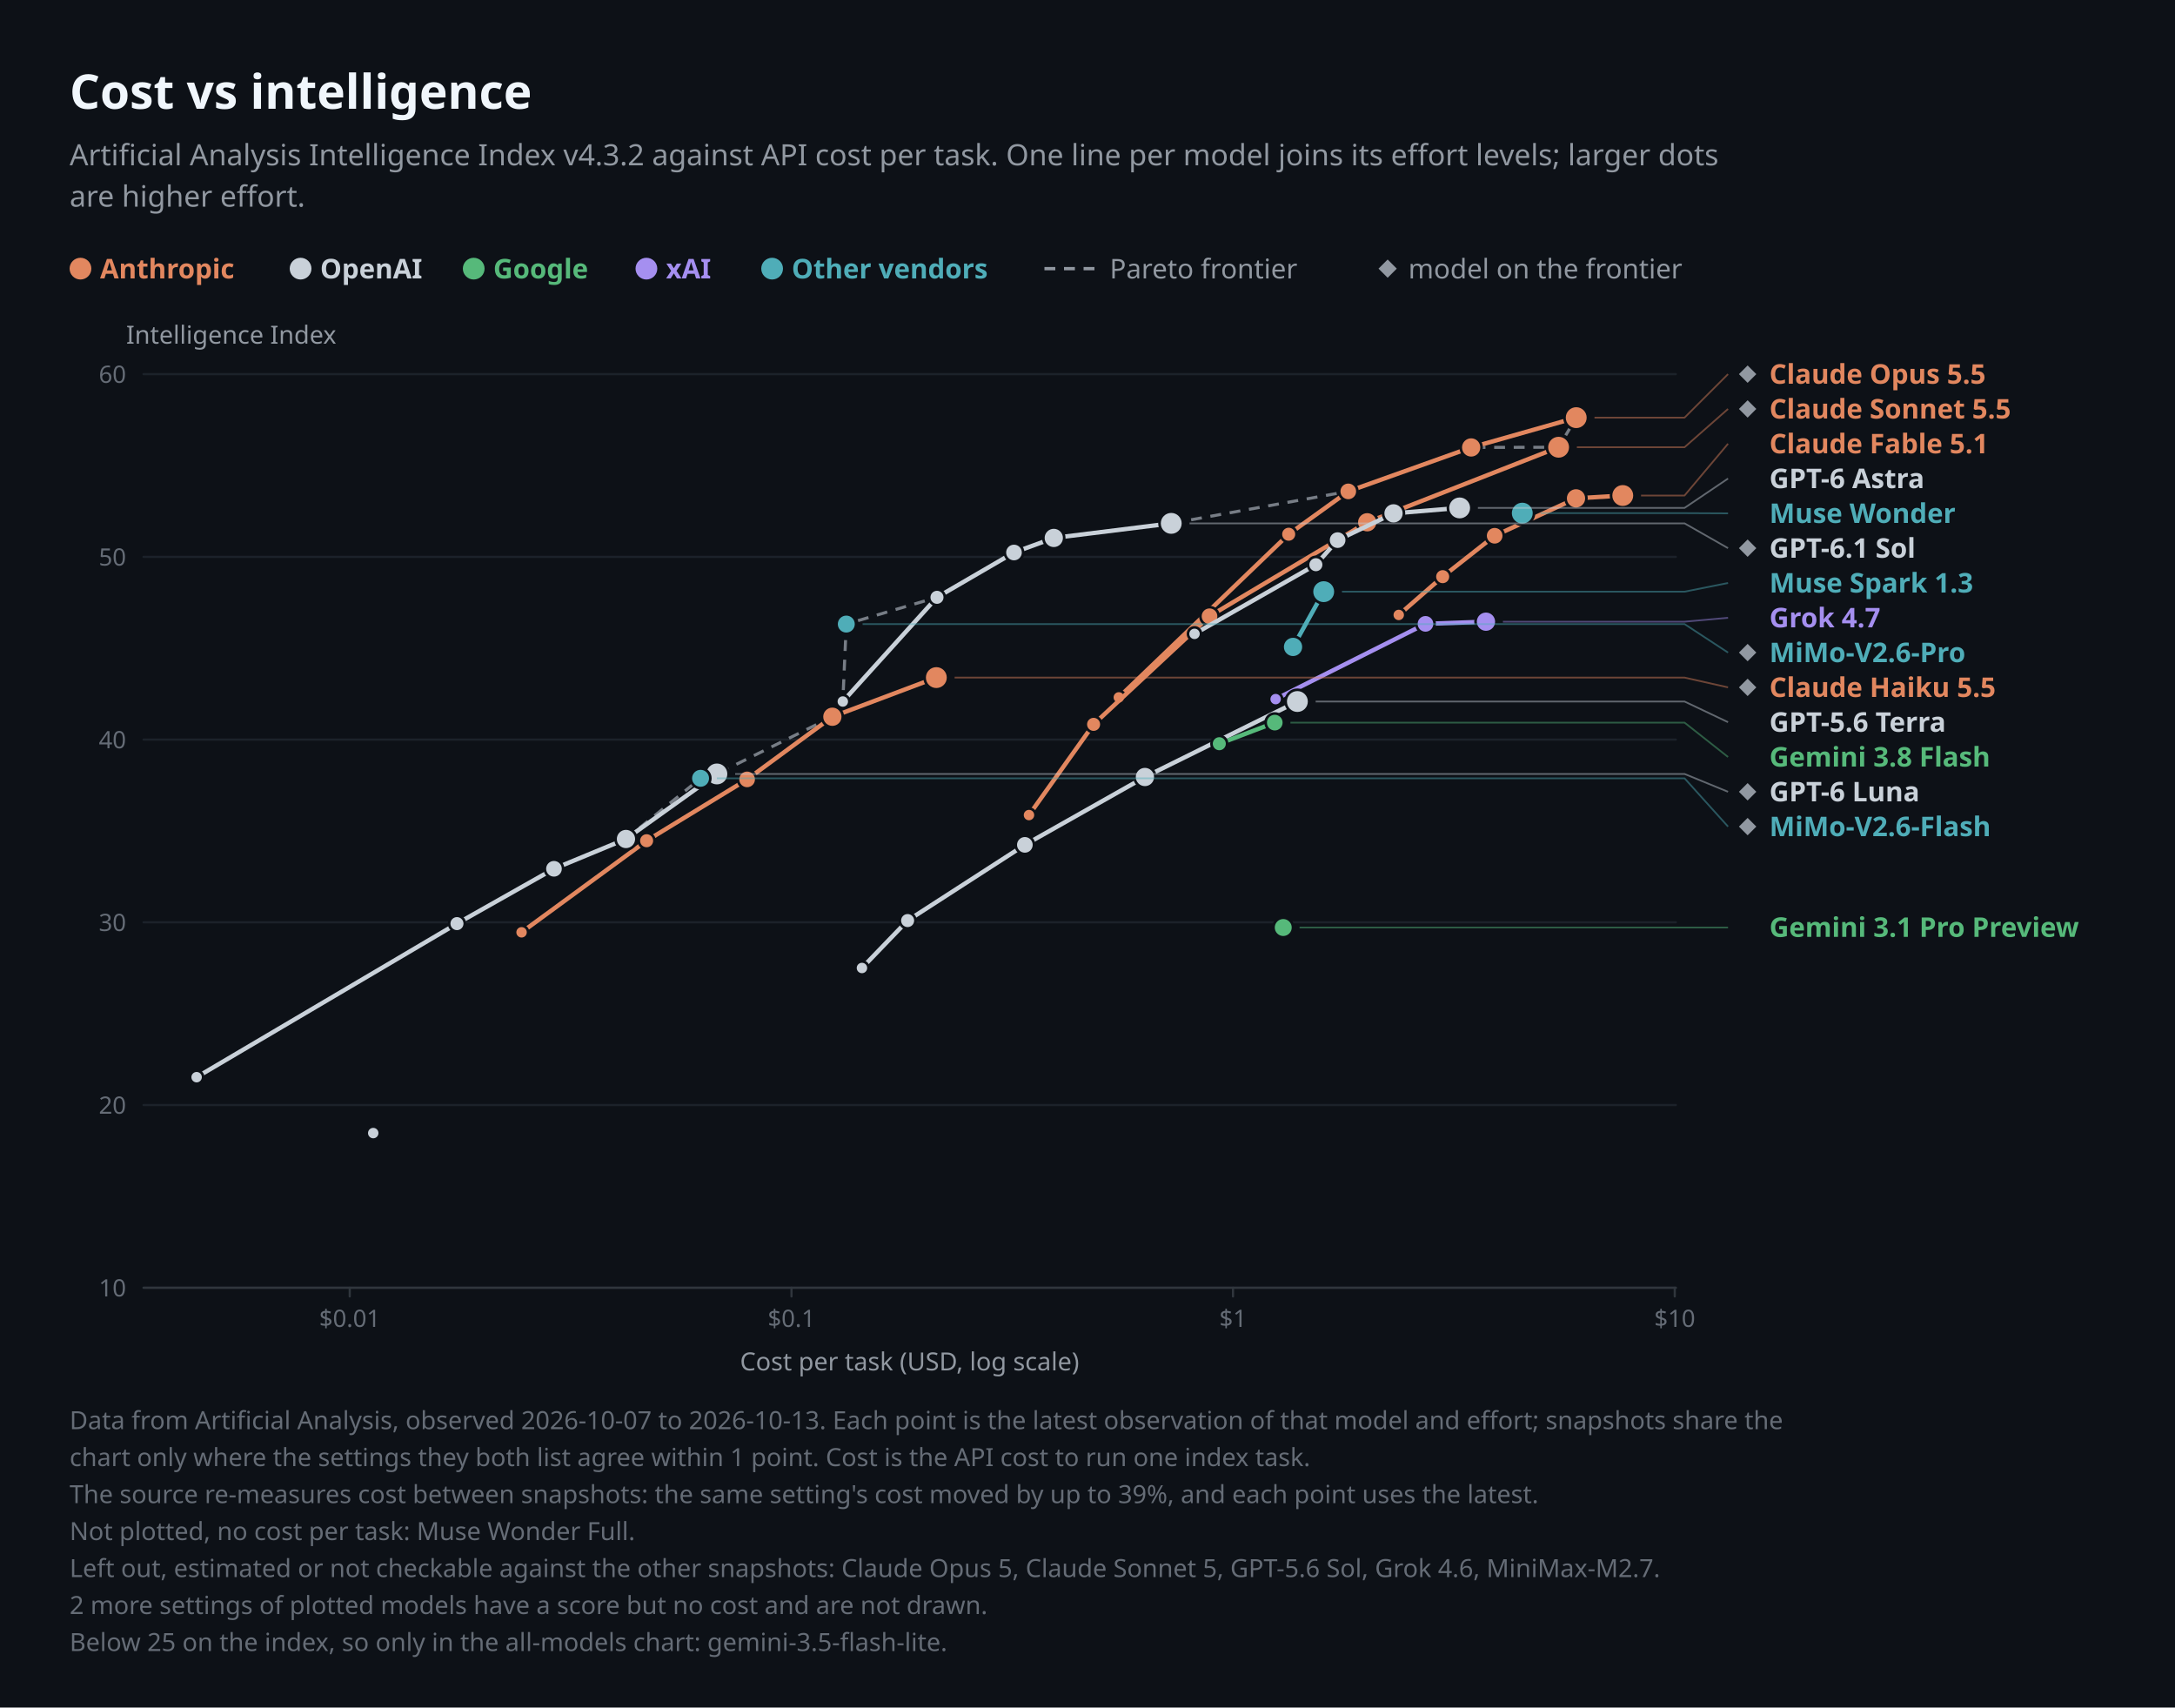
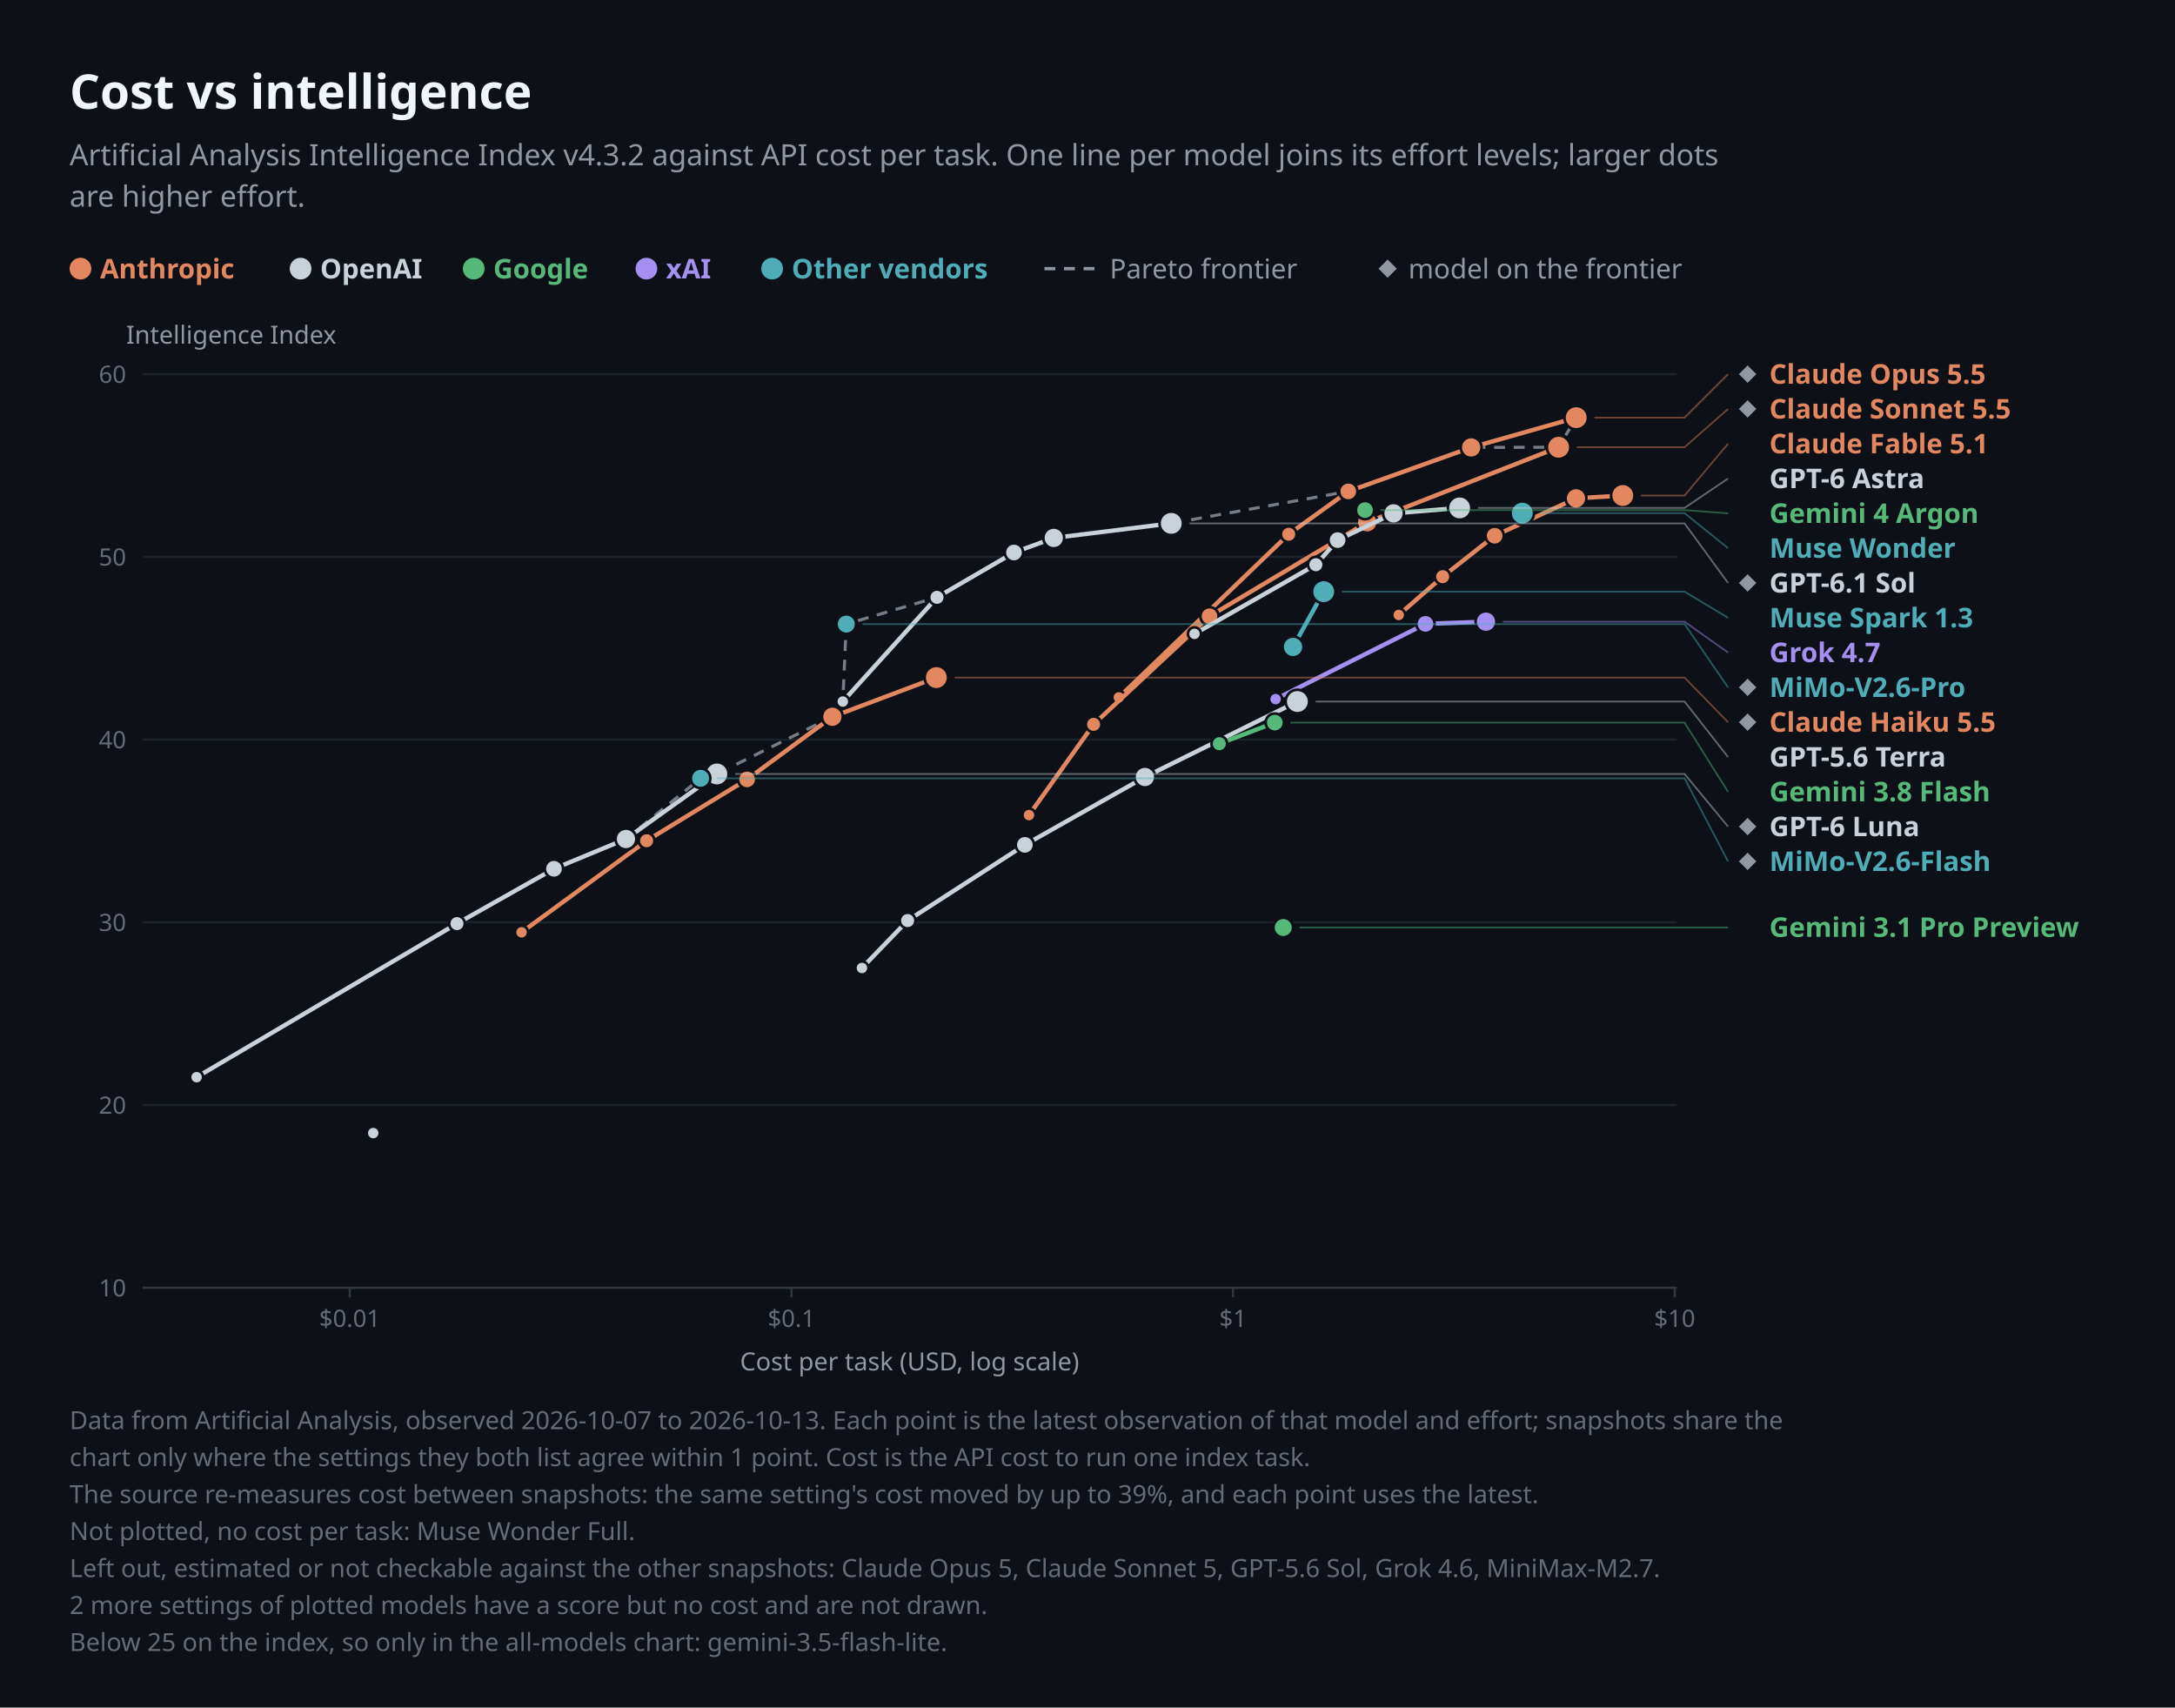
<svg xmlns="http://www.w3.org/2000/svg" width="1000" height="785" viewBox="0 0 1000 785" font-family="-apple-system, BlinkMacSystemFont, 'Segoe UI', 'Noto Sans', Helvetica, Arial, sans-serif" role="img">
  <rect width="100%" height="100%" fill="#0d1117" />
  <text x="32.0" y="50.0" font-size="22.0" font-weight="600" fill="#f0f6fc" text-anchor="start">Cost vs intelligence</text>
  <text x="32.0" y="76.0" font-size="13.5" font-weight="400" fill="#9198a1" text-anchor="start">Artificial Analysis Intelligence Index v4.3.2 against API cost per task. One line per model joins its effort levels; larger dots</text>
  <text x="32.0" y="95.0" font-size="13.5" font-weight="400" fill="#9198a1" text-anchor="start">are higher effort.</text>
  <circle cx="37.0" cy="123.5" r="5.0" fill="#e2875f" />
  <text x="46.0" y="128.0" font-size="12.5" font-weight="600" fill="#e2875f" text-anchor="start">Anthropic</text>
  <circle cx="138.2" cy="123.5" r="5.0" fill="#c9d1d9" />
  <text x="147.2" y="128.0" font-size="12.5" font-weight="600" fill="#c9d1d9" text-anchor="start">OpenAI</text>
  <circle cx="217.8" cy="123.5" r="5.0" fill="#56b97a" />
  <text x="226.8" y="128.0" font-size="12.5" font-weight="600" fill="#56b97a" text-anchor="start">Google</text>
  <circle cx="297.2" cy="123.5" r="5.0" fill="#a58ff0" />
  <text x="306.2" y="128.0" font-size="12.5" font-weight="600" fill="#a58ff0" text-anchor="start">xAI</text>
  <circle cx="355.0" cy="123.5" r="5.0" fill="#4fadb8" />
  <text x="364.0" y="128.0" font-size="12.5" font-weight="600" fill="#4fadb8" text-anchor="start">Other vendors</text>
  <line x1="480.2" y1="123.5" x2="504.2" y2="123.5" stroke="#9198a1" stroke-width="1.5" stroke-dasharray="5 4" />
  <text x="510.2" y="128.0" font-size="12.5" font-weight="400" fill="#9198a1" text-anchor="start">Pareto frontier</text>
  <path d="M638.0,119.3 L642.2,123.5 L638.0,127.7 L633.8,123.5 Z" fill="#9198a1" />
  <text x="647.5" y="128.0" font-size="12.5" font-weight="400" fill="#9198a1" text-anchor="start">model on the frontier</text>
  <text x="58.0" y="158.0" font-size="11.5" font-weight="400" fill="#9198a1" text-anchor="start">Intelligence Index</text>
  <line x1="66.0" y1="592.0" x2="770.5" y2="592.0" stroke="#1c222a" stroke-width="1" stroke-linecap="round" />
  <text x="58.0" y="596.0" font-size="11.0" font-weight="400" fill="#656c76" text-anchor="end">10</text>
  <line x1="66.0" y1="508.0" x2="770.5" y2="508.0" stroke="#1c222a" stroke-width="1" stroke-linecap="round" />
  <text x="58.0" y="512.0" font-size="11.0" font-weight="400" fill="#656c76" text-anchor="end">20</text>
  <line x1="66.0" y1="424.0" x2="770.5" y2="424.0" stroke="#1c222a" stroke-width="1" stroke-linecap="round" />
  <text x="58.0" y="428.0" font-size="11.0" font-weight="400" fill="#656c76" text-anchor="end">30</text>
  <line x1="66.0" y1="340.0" x2="770.5" y2="340.0" stroke="#1c222a" stroke-width="1" stroke-linecap="round" />
  <text x="58.0" y="344.0" font-size="11.0" font-weight="400" fill="#656c76" text-anchor="end">40</text>
  <line x1="66.0" y1="256.0" x2="770.5" y2="256.0" stroke="#1c222a" stroke-width="1" stroke-linecap="round" />
  <text x="58.0" y="260.0" font-size="11.0" font-weight="400" fill="#656c76" text-anchor="end">50</text>
  <line x1="66.0" y1="172.0" x2="770.5" y2="172.0" stroke="#1c222a" stroke-width="1" stroke-linecap="round" />
  <text x="58.0" y="176.0" font-size="11.0" font-weight="400" fill="#656c76" text-anchor="end">60</text>
  <line x1="66.0" y1="592.0" x2="770.5" y2="592.0" stroke="#30363d" stroke-width="1" stroke-linecap="round" />
  <line x1="160.8" y1="592.0" x2="160.8" y2="596.0" stroke="#30363d" stroke-width="1" stroke-linecap="round" />
  <text x="160.8" y="610.0" font-size="11.0" font-weight="400" fill="#656c76" text-anchor="middle">$0.01</text>
  <line x1="363.9" y1="592.0" x2="363.9" y2="596.0" stroke="#30363d" stroke-width="1" stroke-linecap="round" />
  <text x="363.9" y="610.0" font-size="11.0" font-weight="400" fill="#656c76" text-anchor="middle">$0.1</text>
  <line x1="566.9" y1="592.0" x2="566.9" y2="596.0" stroke="#30363d" stroke-width="1" stroke-linecap="round" />
  <text x="566.9" y="610.0" font-size="11.0" font-weight="400" fill="#656c76" text-anchor="middle">$1</text>
  <line x1="770.0" y1="592.0" x2="770.0" y2="596.0" stroke="#30363d" stroke-width="1" stroke-linecap="round" />
  <text x="770.0" y="610.0" font-size="11.0" font-weight="400" fill="#656c76" text-anchor="middle">$10</text>
  <text x="418.2" y="630.0" font-size="11.5" font-weight="400" fill="#9198a1" text-anchor="middle">Cost per task (USD, log scale)</text>
  <path d="M90.4,495.2 L210.1,424.6 L254.7,399.4 L287.8,385.7 L322.1,357.8 L329.6,355.8 L382.7,329.5 L387.5,322.5 L389.1,286.9 L430.8,274.6 L466.2,254.0 L484.5,247.3 L538.5,240.6 L619.9,225.9 L676.4,205.7 L716.6,205.6 L724.7,192.0" fill="none" stroke="#9198a1" stroke-width="1.4" stroke-dasharray="5 4" stroke-opacity="0.8" />
  <path d="M514.4,320.6 L592.5,245.6 L619.9,225.9 L676.4,205.7 L724.7,192.0" fill="none" stroke="#e2875f" stroke-width="2.0" stroke-linejoin="round" stroke-linecap="round" />
  <circle cx="514.4" cy="320.6" r="3.0" fill="#e2875f" stroke="#0d1117" stroke-width="1.2" />
  <circle cx="592.5" cy="245.6" r="3.6" fill="#e2875f" stroke="#0d1117" stroke-width="1.2" />
  <circle cx="619.9" cy="225.9" r="4.2" fill="#e2875f" stroke="#0d1117" stroke-width="1.2" />
  <circle cx="676.4" cy="205.7" r="4.8" fill="#e2875f" stroke="#0d1117" stroke-width="1.2" />
  <circle cx="724.7" cy="192.0" r="5.4" fill="#e2875f" stroke="#0d1117" stroke-width="1.2" />
  <path d="M473.1,374.7 L502.8,333.0 L556.1,283.3 L628.6,240.1 L716.6,205.6" fill="none" stroke="#e2875f" stroke-width="2.0" stroke-linejoin="round" stroke-linecap="round" />
  <circle cx="473.1" cy="374.7" r="3.0" fill="#e2875f" stroke="#0d1117" stroke-width="1.2" />
  <circle cx="502.8" cy="333.0" r="3.6" fill="#e2875f" stroke="#0d1117" stroke-width="1.2" />
  <circle cx="556.1" cy="283.3" r="4.2" fill="#e2875f" stroke="#0d1117" stroke-width="1.2" />
  <circle cx="628.6" cy="240.1" r="4.8" fill="#e2875f" stroke="#0d1117" stroke-width="1.2" />
  <circle cx="716.6" cy="205.6" r="5.4" fill="#e2875f" stroke="#0d1117" stroke-width="1.2" />
  <path d="M643.1,282.7 L663.3,265.1 L687.2,246.3 L724.6,229.1 L746.1,227.8" fill="none" stroke="#e2875f" stroke-width="2.0" stroke-linejoin="round" stroke-linecap="round" />
  <circle cx="643.1" cy="282.7" r="3.0" fill="#e2875f" stroke="#0d1117" stroke-width="1.2" />
  <circle cx="663.3" cy="265.1" r="3.6" fill="#e2875f" stroke="#0d1117" stroke-width="1.2" />
  <circle cx="687.2" cy="246.3" r="4.2" fill="#e2875f" stroke="#0d1117" stroke-width="1.2" />
  <circle cx="724.6" cy="229.1" r="4.8" fill="#e2875f" stroke="#0d1117" stroke-width="1.2" />
  <circle cx="746.1" cy="227.8" r="5.4" fill="#e2875f" stroke="#0d1117" stroke-width="1.2" />
  <path d="M549.2,291.4 L605.0,259.6 L615.0,248.3 L640.7,236.0 L671.1,233.5" fill="none" stroke="#c9d1d9" stroke-width="2.0" stroke-linejoin="round" stroke-linecap="round" />
  <circle cx="549.2" cy="291.4" r="3.0" fill="#c9d1d9" stroke="#0d1117" stroke-width="1.2" />
  <circle cx="605.0" cy="259.6" r="3.6" fill="#c9d1d9" stroke="#0d1117" stroke-width="1.2" />
  <circle cx="615.0" cy="248.3" r="4.2" fill="#c9d1d9" stroke="#0d1117" stroke-width="1.2" />
  <circle cx="640.7" cy="236.0" r="4.8" fill="#c9d1d9" stroke="#0d1117" stroke-width="1.2" />
  <circle cx="671.1" cy="233.5" r="5.4" fill="#c9d1d9" stroke="#0d1117" stroke-width="1.2" />
+   <circle cx="627.6" cy="234.5" r="4.2" fill="#56b97a" stroke="#0d1117" stroke-width="1.2" />
  <circle cx="699.9" cy="235.9" r="5.4" fill="#4fadb8" stroke="#0d1117" stroke-width="1.2" />
  <path d="M387.5,322.5 L430.8,274.6 L466.2,254.0 L484.5,247.3 L538.5,240.6" fill="none" stroke="#c9d1d9" stroke-width="2.0" stroke-linejoin="round" stroke-linecap="round" />
  <circle cx="387.5" cy="322.5" r="3.0" fill="#c9d1d9" stroke="#0d1117" stroke-width="1.2" />
  <circle cx="430.8" cy="274.6" r="3.6" fill="#c9d1d9" stroke="#0d1117" stroke-width="1.2" />
  <circle cx="466.2" cy="254.0" r="4.2" fill="#c9d1d9" stroke="#0d1117" stroke-width="1.2" />
  <circle cx="484.5" cy="247.3" r="4.8" fill="#c9d1d9" stroke="#0d1117" stroke-width="1.2" />
  <circle cx="538.5" cy="240.6" r="5.4" fill="#c9d1d9" stroke="#0d1117" stroke-width="1.2" />
  <path d="M594.5,297.4 L608.6,272.0" fill="none" stroke="#4fadb8" stroke-width="2.0" stroke-linejoin="round" stroke-linecap="round" />
  <circle cx="594.5" cy="297.4" r="4.8" fill="#4fadb8" stroke="#0d1117" stroke-width="1.2" />
  <circle cx="608.6" cy="272.0" r="5.4" fill="#4fadb8" stroke="#0d1117" stroke-width="1.2" />
  <path d="M586.5,321.4 L655.4,286.8 L683.2,285.8" fill="none" stroke="#a58ff0" stroke-width="2.0" stroke-linejoin="round" stroke-linecap="round" />
  <circle cx="586.5" cy="321.4" r="3.0" fill="#a58ff0" stroke="#0d1117" stroke-width="1.2" />
  <circle cx="655.4" cy="286.8" r="4.2" fill="#a58ff0" stroke="#0d1117" stroke-width="1.2" />
  <circle cx="683.2" cy="285.8" r="4.8" fill="#a58ff0" stroke="#0d1117" stroke-width="1.2" />
  <circle cx="389.1" cy="286.9" r="4.5" fill="#4fadb8" stroke="#0d1117" stroke-width="1.2" />
  <path d="M239.8,428.6 L297.3,386.5 L343.5,358.3 L382.7,329.5 L430.5,311.5" fill="none" stroke="#e2875f" stroke-width="2.0" stroke-linejoin="round" stroke-linecap="round" />
  <circle cx="239.8" cy="428.6" r="3.0" fill="#e2875f" stroke="#0d1117" stroke-width="1.2" />
  <circle cx="297.3" cy="386.5" r="3.6" fill="#e2875f" stroke="#0d1117" stroke-width="1.2" />
  <circle cx="343.5" cy="358.3" r="4.2" fill="#e2875f" stroke="#0d1117" stroke-width="1.2" />
  <circle cx="382.7" cy="329.5" r="4.8" fill="#e2875f" stroke="#0d1117" stroke-width="1.2" />
  <circle cx="430.5" cy="311.5" r="5.4" fill="#e2875f" stroke="#0d1117" stroke-width="1.2" />
  <path d="M396.3,445.0 L417.3,423.2 L471.2,388.4 L526.4,357.2 L596.5,322.5" fill="none" stroke="#c9d1d9" stroke-width="2.0" stroke-linejoin="round" stroke-linecap="round" />
  <circle cx="396.3" cy="445.0" r="3.0" fill="#c9d1d9" stroke="#0d1117" stroke-width="1.2" />
  <circle cx="417.3" cy="423.2" r="3.6" fill="#c9d1d9" stroke="#0d1117" stroke-width="1.2" />
  <circle cx="471.2" cy="388.4" r="4.2" fill="#c9d1d9" stroke="#0d1117" stroke-width="1.2" />
  <circle cx="526.4" cy="357.2" r="4.8" fill="#c9d1d9" stroke="#0d1117" stroke-width="1.2" />
  <circle cx="596.5" cy="322.5" r="5.4" fill="#c9d1d9" stroke="#0d1117" stroke-width="1.2" />
  <path d="M560.6,341.9 L586.1,332.2" fill="none" stroke="#56b97a" stroke-width="2.0" stroke-linejoin="round" stroke-linecap="round" />
  <circle cx="560.6" cy="341.9" r="3.6" fill="#56b97a" stroke="#0d1117" stroke-width="1.2" />
  <circle cx="586.1" cy="332.2" r="4.2" fill="#56b97a" stroke="#0d1117" stroke-width="1.2" />
  <path d="M90.4,495.2 L210.1,424.6 L254.7,399.4 L287.8,385.7 L329.6,355.8" fill="none" stroke="#c9d1d9" stroke-width="2.0" stroke-linejoin="round" stroke-linecap="round" />
  <circle cx="171.6" cy="520.9" r="3.0" fill="#c9d1d9" stroke="#0d1117" stroke-width="1.2" />
  <circle cx="90.4" cy="495.2" r="3.0" fill="#c9d1d9" stroke="#0d1117" stroke-width="1.2" />
  <circle cx="210.1" cy="424.6" r="3.6" fill="#c9d1d9" stroke="#0d1117" stroke-width="1.2" />
  <circle cx="254.7" cy="399.4" r="4.2" fill="#c9d1d9" stroke="#0d1117" stroke-width="1.2" />
  <circle cx="287.8" cy="385.7" r="4.8" fill="#c9d1d9" stroke="#0d1117" stroke-width="1.2" />
  <circle cx="329.6" cy="355.8" r="5.4" fill="#c9d1d9" stroke="#0d1117" stroke-width="1.2" />
  <circle cx="322.1" cy="357.8" r="4.5" fill="#4fadb8" stroke="#0d1117" stroke-width="1.2" />
  <circle cx="590.0" cy="426.4" r="4.5" fill="#56b97a" stroke="#0d1117" stroke-width="1.2" />
  <path d="M733.1,192.0 L774.5,192.0 L794.5,172.0" fill="none" stroke="#e2875f" stroke-width="0.8" stroke-opacity="0.45" stroke-linejoin="round" />
  <path d="M803.5,168.0 L807.5,172.0 L803.5,176.0 L799.5,172.0 Z" fill="#9198a1" />
  <text x="813.5" y="176.4" font-size="12.5" font-weight="600" fill="#e2875f" text-anchor="start">Claude Opus 5.5</text>
  <path d="M725.0,205.6 L774.5,205.6 L794.5,188.0" fill="none" stroke="#e2875f" stroke-width="0.8" stroke-opacity="0.45" stroke-linejoin="round" />
  <path d="M803.5,184.0 L807.5,188.0 L803.5,192.0 L799.5,188.0 Z" fill="#9198a1" />
  <text x="813.5" y="192.4" font-size="12.5" font-weight="600" fill="#e2875f" text-anchor="start">Claude Sonnet 5.5</text>
  <path d="M754.5,227.8 L774.5,227.8 L794.5,204.0" fill="none" stroke="#e2875f" stroke-width="0.8" stroke-opacity="0.45" stroke-linejoin="round" />
  <text x="813.5" y="208.4" font-size="12.5" font-weight="600" fill="#e2875f" text-anchor="start">Claude Fable 5.1</text>
  <path d="M679.5,233.5 L774.5,233.5 L794.5,220.0" fill="none" stroke="#c9d1d9" stroke-width="0.8" stroke-opacity="0.45" stroke-linejoin="round" />
  <text x="813.5" y="224.4" font-size="12.5" font-weight="600" fill="#c9d1d9" text-anchor="start">GPT-6 Astra</text>
-   <path d="M708.3,235.9 L774.5,235.9 L794.5,236.0" fill="none" stroke="#4fadb8" stroke-width="0.8" stroke-opacity="0.45" stroke-linejoin="round" />
-   <text x="813.5" y="240.4" font-size="12.5" font-weight="600" fill="#4fadb8" text-anchor="start">Muse Wonder</text>
-   <path d="M546.9,240.6 L774.5,240.6 L794.5,252.0" fill="none" stroke="#c9d1d9" stroke-width="0.8" stroke-opacity="0.45" stroke-linejoin="round" />
-   <path d="M803.5,248.0 L807.5,252.0 L803.5,256.0 L799.5,252.0 Z" fill="#9198a1" />
-   <text x="813.5" y="256.4" font-size="12.5" font-weight="600" fill="#c9d1d9" text-anchor="start">GPT-6.1 Sol</text>
-   <path d="M617.0,272.0 L774.5,272.0 L794.5,268.0" fill="none" stroke="#4fadb8" stroke-width="0.8" stroke-opacity="0.45" stroke-linejoin="round" />
-   <text x="813.5" y="272.4" font-size="12.5" font-weight="600" fill="#4fadb8" text-anchor="start">Muse Spark 1.3</text>
-   <path d="M691.0,285.8 L774.5,285.8 L794.5,284.0" fill="none" stroke="#a58ff0" stroke-width="0.8" stroke-opacity="0.45" stroke-linejoin="round" />
-   <text x="813.5" y="288.4" font-size="12.5" font-weight="600" fill="#a58ff0" text-anchor="start">Grok 4.7</text>
-   <path d="M396.6,286.9 L774.5,286.9 L794.5,300.0" fill="none" stroke="#4fadb8" stroke-width="0.8" stroke-opacity="0.45" stroke-linejoin="round" />
-   <path d="M803.5,296.0 L807.5,300.0 L803.5,304.0 L799.5,300.0 Z" fill="#9198a1" />
-   <text x="813.5" y="304.4" font-size="12.5" font-weight="600" fill="#4fadb8" text-anchor="start">MiMo-V2.6-Pro</text>
-   <path d="M438.9,311.5 L774.5,311.5 L794.5,316.0" fill="none" stroke="#e2875f" stroke-width="0.8" stroke-opacity="0.45" stroke-linejoin="round" />
+   <path d="M634.8,234.5 L774.5,234.5 L794.5,236.0" fill="none" stroke="#56b97a" stroke-width="0.8" stroke-opacity="0.45" stroke-linejoin="round" />
+   <text x="813.5" y="240.4" font-size="12.5" font-weight="600" fill="#56b97a" text-anchor="start">Gemini 4 Argon</text>
+   <path d="M708.3,235.9 L774.5,235.9 L794.5,252.0" fill="none" stroke="#4fadb8" stroke-width="0.8" stroke-opacity="0.45" stroke-linejoin="round" />
+   <text x="813.5" y="256.4" font-size="12.5" font-weight="600" fill="#4fadb8" text-anchor="start">Muse Wonder</text>
+   <path d="M546.9,240.6 L774.5,240.6 L794.5,268.0" fill="none" stroke="#c9d1d9" stroke-width="0.8" stroke-opacity="0.45" stroke-linejoin="round" />
+   <path d="M803.5,264.0 L807.5,268.0 L803.5,272.0 L799.5,268.0 Z" fill="#9198a1" />
+   <text x="813.5" y="272.4" font-size="12.5" font-weight="600" fill="#c9d1d9" text-anchor="start">GPT-6.1 Sol</text>
+   <path d="M617.0,272.0 L774.5,272.0 L794.5,284.0" fill="none" stroke="#4fadb8" stroke-width="0.8" stroke-opacity="0.45" stroke-linejoin="round" />
+   <text x="813.5" y="288.4" font-size="12.5" font-weight="600" fill="#4fadb8" text-anchor="start">Muse Spark 1.3</text>
+   <path d="M691.0,285.8 L774.5,285.8 L794.5,300.0" fill="none" stroke="#a58ff0" stroke-width="0.8" stroke-opacity="0.45" stroke-linejoin="round" />
+   <text x="813.5" y="304.4" font-size="12.5" font-weight="600" fill="#a58ff0" text-anchor="start">Grok 4.7</text>
+   <path d="M396.6,286.9 L774.5,286.9 L794.5,316.0" fill="none" stroke="#4fadb8" stroke-width="0.8" stroke-opacity="0.45" stroke-linejoin="round" />
  <path d="M803.5,312.0 L807.5,316.0 L803.5,320.0 L799.5,316.0 Z" fill="#9198a1" />
-   <text x="813.5" y="320.4" font-size="12.5" font-weight="600" fill="#e2875f" text-anchor="start">Claude Haiku 5.5</text>
-   <path d="M604.9,322.5 L774.5,322.5 L794.5,332.0" fill="none" stroke="#c9d1d9" stroke-width="0.8" stroke-opacity="0.45" stroke-linejoin="round" />
-   <text x="813.5" y="336.4" font-size="12.5" font-weight="600" fill="#c9d1d9" text-anchor="start">GPT-5.6 Terra</text>
-   <path d="M593.3,332.2 L774.5,332.2 L794.5,348.0" fill="none" stroke="#56b97a" stroke-width="0.8" stroke-opacity="0.45" stroke-linejoin="round" />
-   <text x="813.5" y="352.4" font-size="12.5" font-weight="600" fill="#56b97a" text-anchor="start">Gemini 3.8 Flash</text>
-   <path d="M338.0,355.8 L774.5,355.8 L794.5,364.0" fill="none" stroke="#c9d1d9" stroke-width="0.8" stroke-opacity="0.45" stroke-linejoin="round" />
-   <path d="M803.5,360.0 L807.5,364.0 L803.5,368.0 L799.5,364.0 Z" fill="#9198a1" />
-   <text x="813.5" y="368.4" font-size="12.5" font-weight="600" fill="#c9d1d9" text-anchor="start">GPT-6 Luna</text>
-   <path d="M329.6,357.8 L774.5,357.8 L794.5,380.0" fill="none" stroke="#4fadb8" stroke-width="0.8" stroke-opacity="0.45" stroke-linejoin="round" />
+   <text x="813.5" y="320.4" font-size="12.5" font-weight="600" fill="#4fadb8" text-anchor="start">MiMo-V2.6-Pro</text>
+   <path d="M438.9,311.5 L774.5,311.5 L794.5,332.0" fill="none" stroke="#e2875f" stroke-width="0.8" stroke-opacity="0.45" stroke-linejoin="round" />
+   <path d="M803.5,328.0 L807.5,332.0 L803.5,336.0 L799.5,332.0 Z" fill="#9198a1" />
+   <text x="813.5" y="336.4" font-size="12.5" font-weight="600" fill="#e2875f" text-anchor="start">Claude Haiku 5.5</text>
+   <path d="M604.9,322.5 L774.5,322.5 L794.5,348.0" fill="none" stroke="#c9d1d9" stroke-width="0.8" stroke-opacity="0.45" stroke-linejoin="round" />
+   <text x="813.5" y="352.4" font-size="12.5" font-weight="600" fill="#c9d1d9" text-anchor="start">GPT-5.6 Terra</text>
+   <path d="M593.3,332.2 L774.5,332.2 L794.5,364.0" fill="none" stroke="#56b97a" stroke-width="0.8" stroke-opacity="0.45" stroke-linejoin="round" />
+   <text x="813.5" y="368.4" font-size="12.5" font-weight="600" fill="#56b97a" text-anchor="start">Gemini 3.8 Flash</text>
+   <path d="M338.0,355.8 L774.5,355.8 L794.5,380.0" fill="none" stroke="#c9d1d9" stroke-width="0.8" stroke-opacity="0.45" stroke-linejoin="round" />
  <path d="M803.5,376.0 L807.5,380.0 L803.5,384.0 L799.5,380.0 Z" fill="#9198a1" />
-   <text x="813.5" y="384.4" font-size="12.5" font-weight="600" fill="#4fadb8" text-anchor="start">MiMo-V2.6-Flash</text>
+   <text x="813.5" y="384.4" font-size="12.5" font-weight="600" fill="#c9d1d9" text-anchor="start">GPT-6 Luna</text>
+   <path d="M329.6,357.8 L774.5,357.8 L794.5,396.0" fill="none" stroke="#4fadb8" stroke-width="0.8" stroke-opacity="0.45" stroke-linejoin="round" />
+   <path d="M803.5,392.0 L807.5,396.0 L803.5,400.0 L799.5,396.0 Z" fill="#9198a1" />
+   <text x="813.5" y="400.4" font-size="12.5" font-weight="600" fill="#4fadb8" text-anchor="start">MiMo-V2.6-Flash</text>
  <path d="M597.5,426.4 L774.5,426.4 L794.5,426.4" fill="none" stroke="#56b97a" stroke-width="0.8" stroke-opacity="0.45" stroke-linejoin="round" />
  <text x="813.5" y="430.7" font-size="12.5" font-weight="600" fill="#56b97a" text-anchor="start">Gemini 3.1 Pro Preview</text>
  <text x="32.0" y="657.0" font-size="11.5" font-weight="400" fill="#656c76" text-anchor="start">Data from Artificial Analysis, observed 2026-10-07 to 2026-10-13. Each point is the latest observation of that model and effort; snapshots share the</text>
  <text x="32.0" y="674.0" font-size="11.5" font-weight="400" fill="#656c76" text-anchor="start">chart only where the settings they both list agree within 1 point. Cost is the API cost to run one index task.</text>
  <text x="32.0" y="691.0" font-size="11.5" font-weight="400" fill="#656c76" text-anchor="start">The source re-measures cost between snapshots: the same setting's cost moved by up to 39%, and each point uses the latest.</text>
  <text x="32.0" y="708.0" font-size="11.5" font-weight="400" fill="#656c76" text-anchor="start">Not plotted, no cost per task: Muse Wonder Full.</text>
  <text x="32.0" y="725.0" font-size="11.5" font-weight="400" fill="#656c76" text-anchor="start">Left out, estimated or not checkable against the other snapshots: Claude Opus 5, Claude Sonnet 5, GPT-5.6 Sol, Grok 4.6, MiniMax-M2.7.</text>
  <text x="32.0" y="742.0" font-size="11.5" font-weight="400" fill="#656c76" text-anchor="start">2 more settings of plotted models have a score but no cost and are not drawn.</text>
  <text x="32.0" y="759.0" font-size="11.5" font-weight="400" fill="#656c76" text-anchor="start">Below 25 on the index, so only in the all-models chart: gemini-3.5-flash-lite.</text>
</svg>
